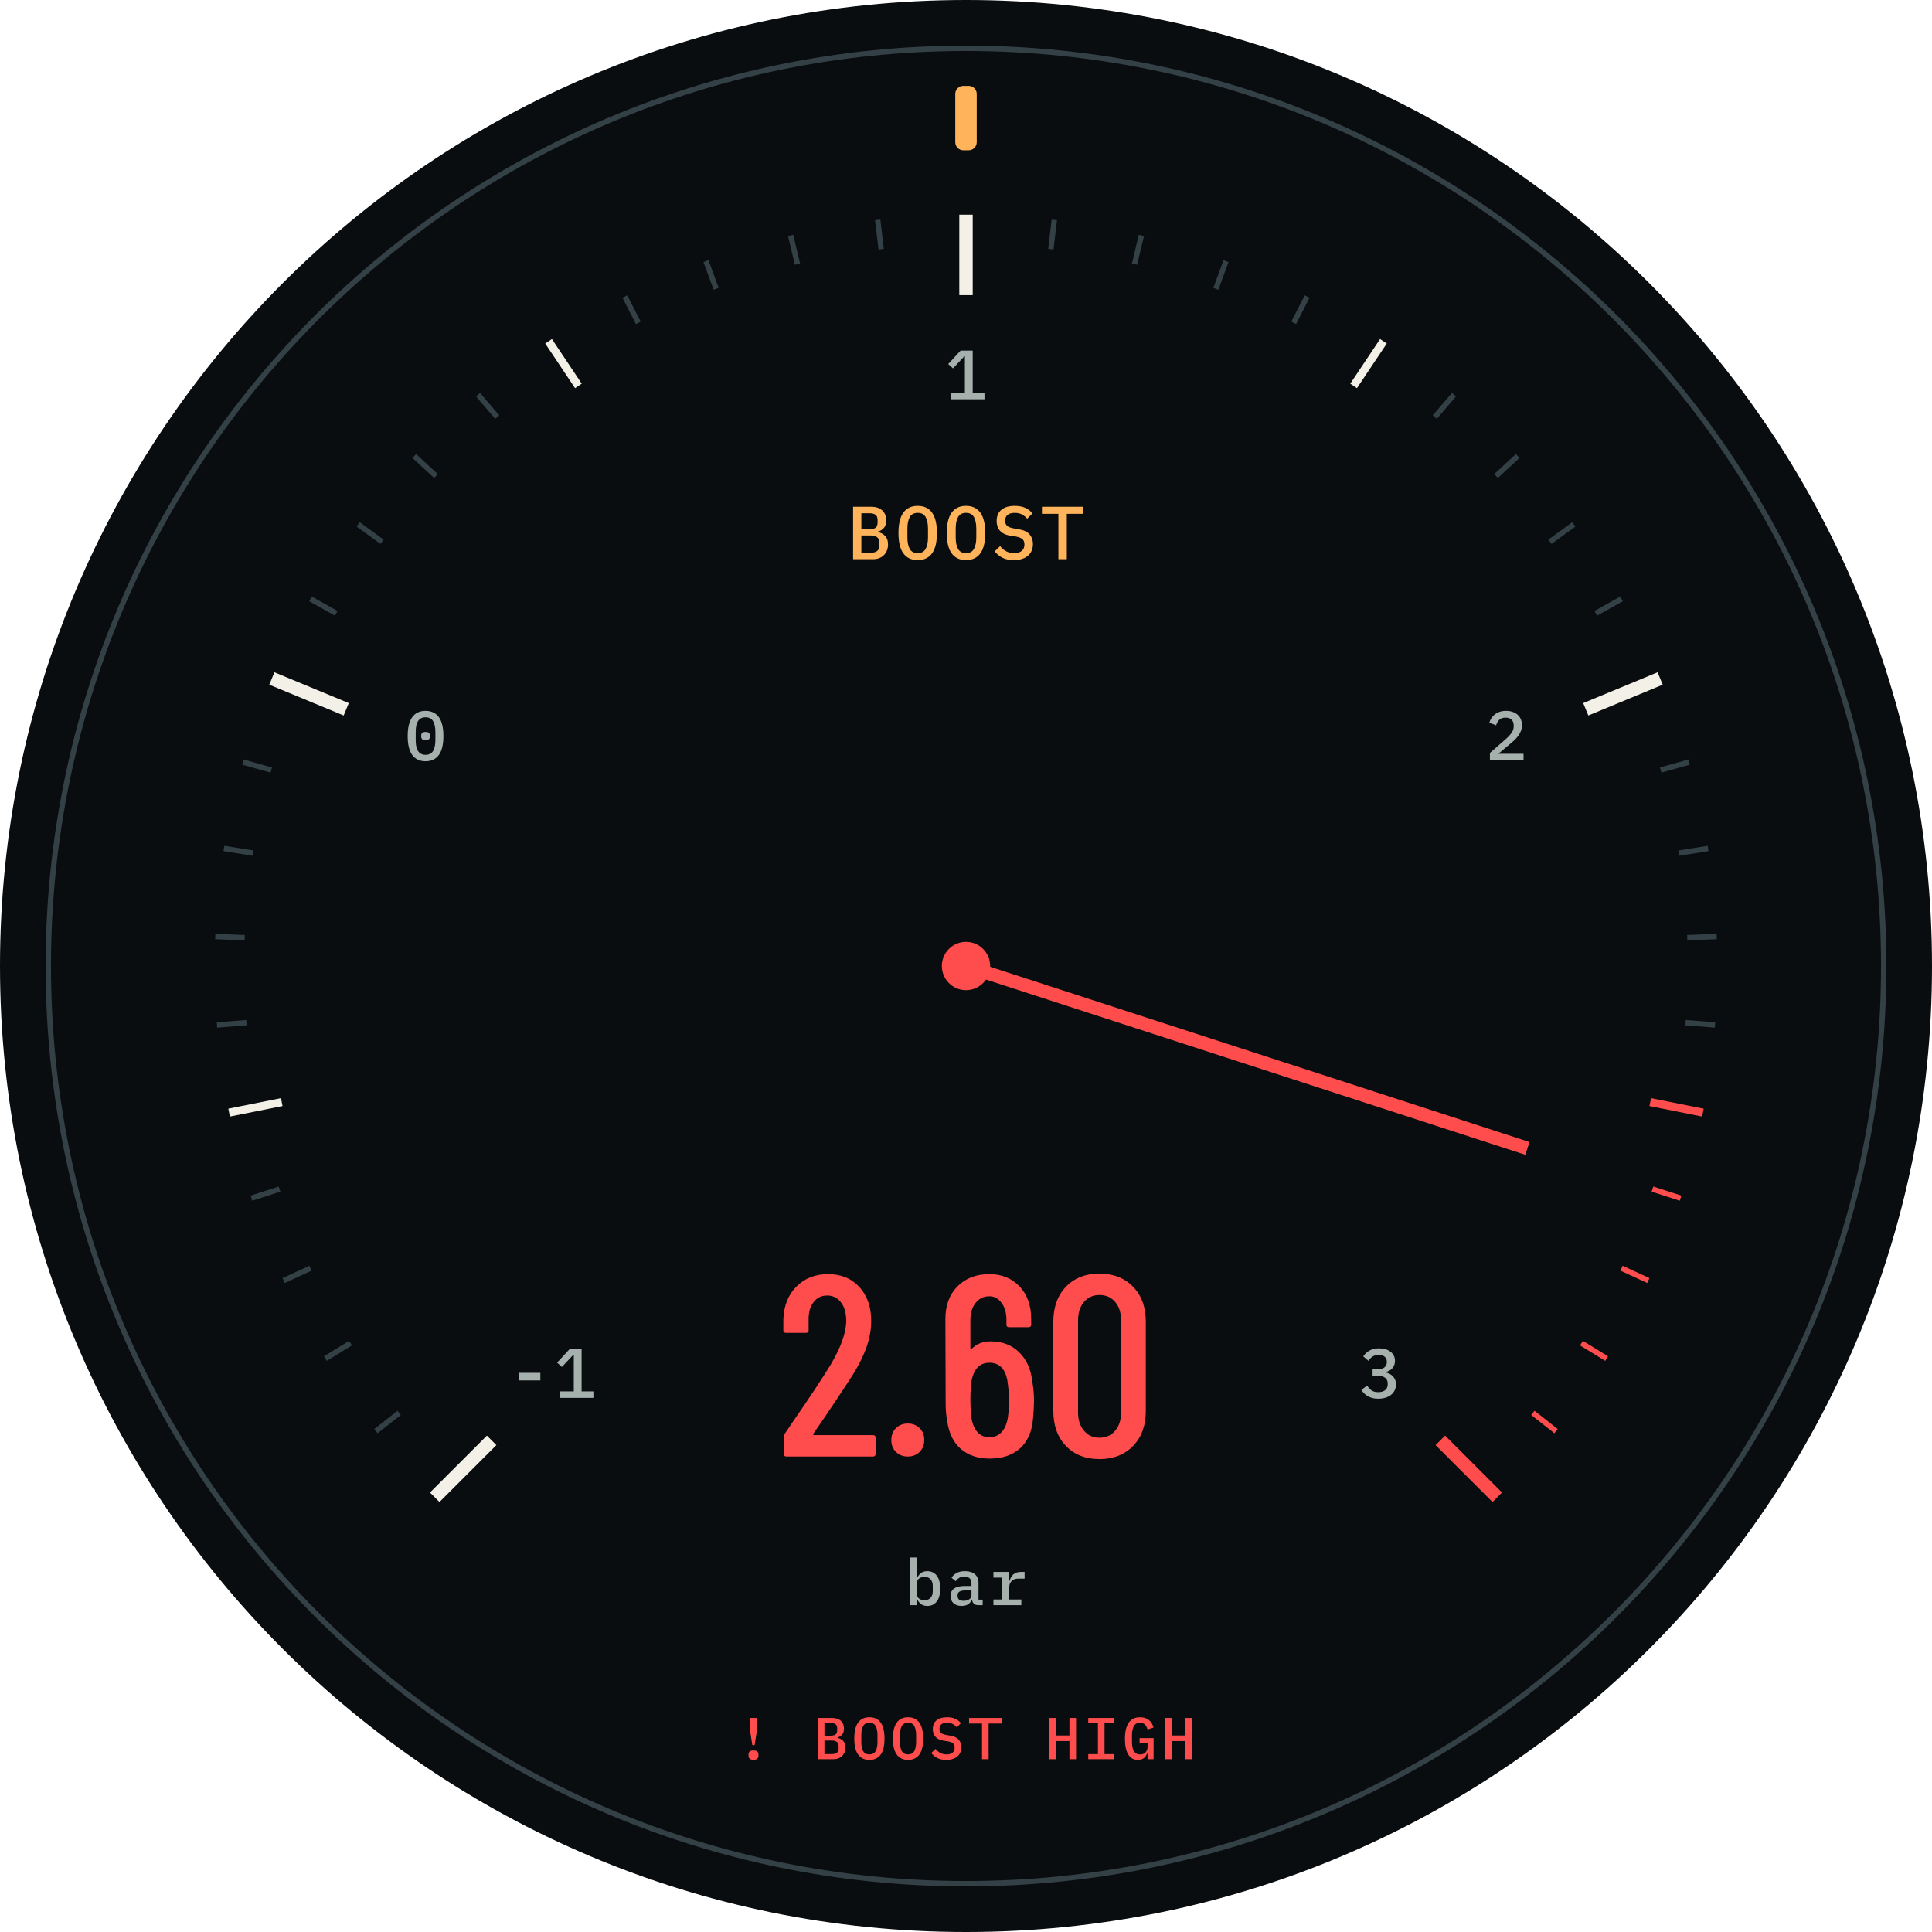
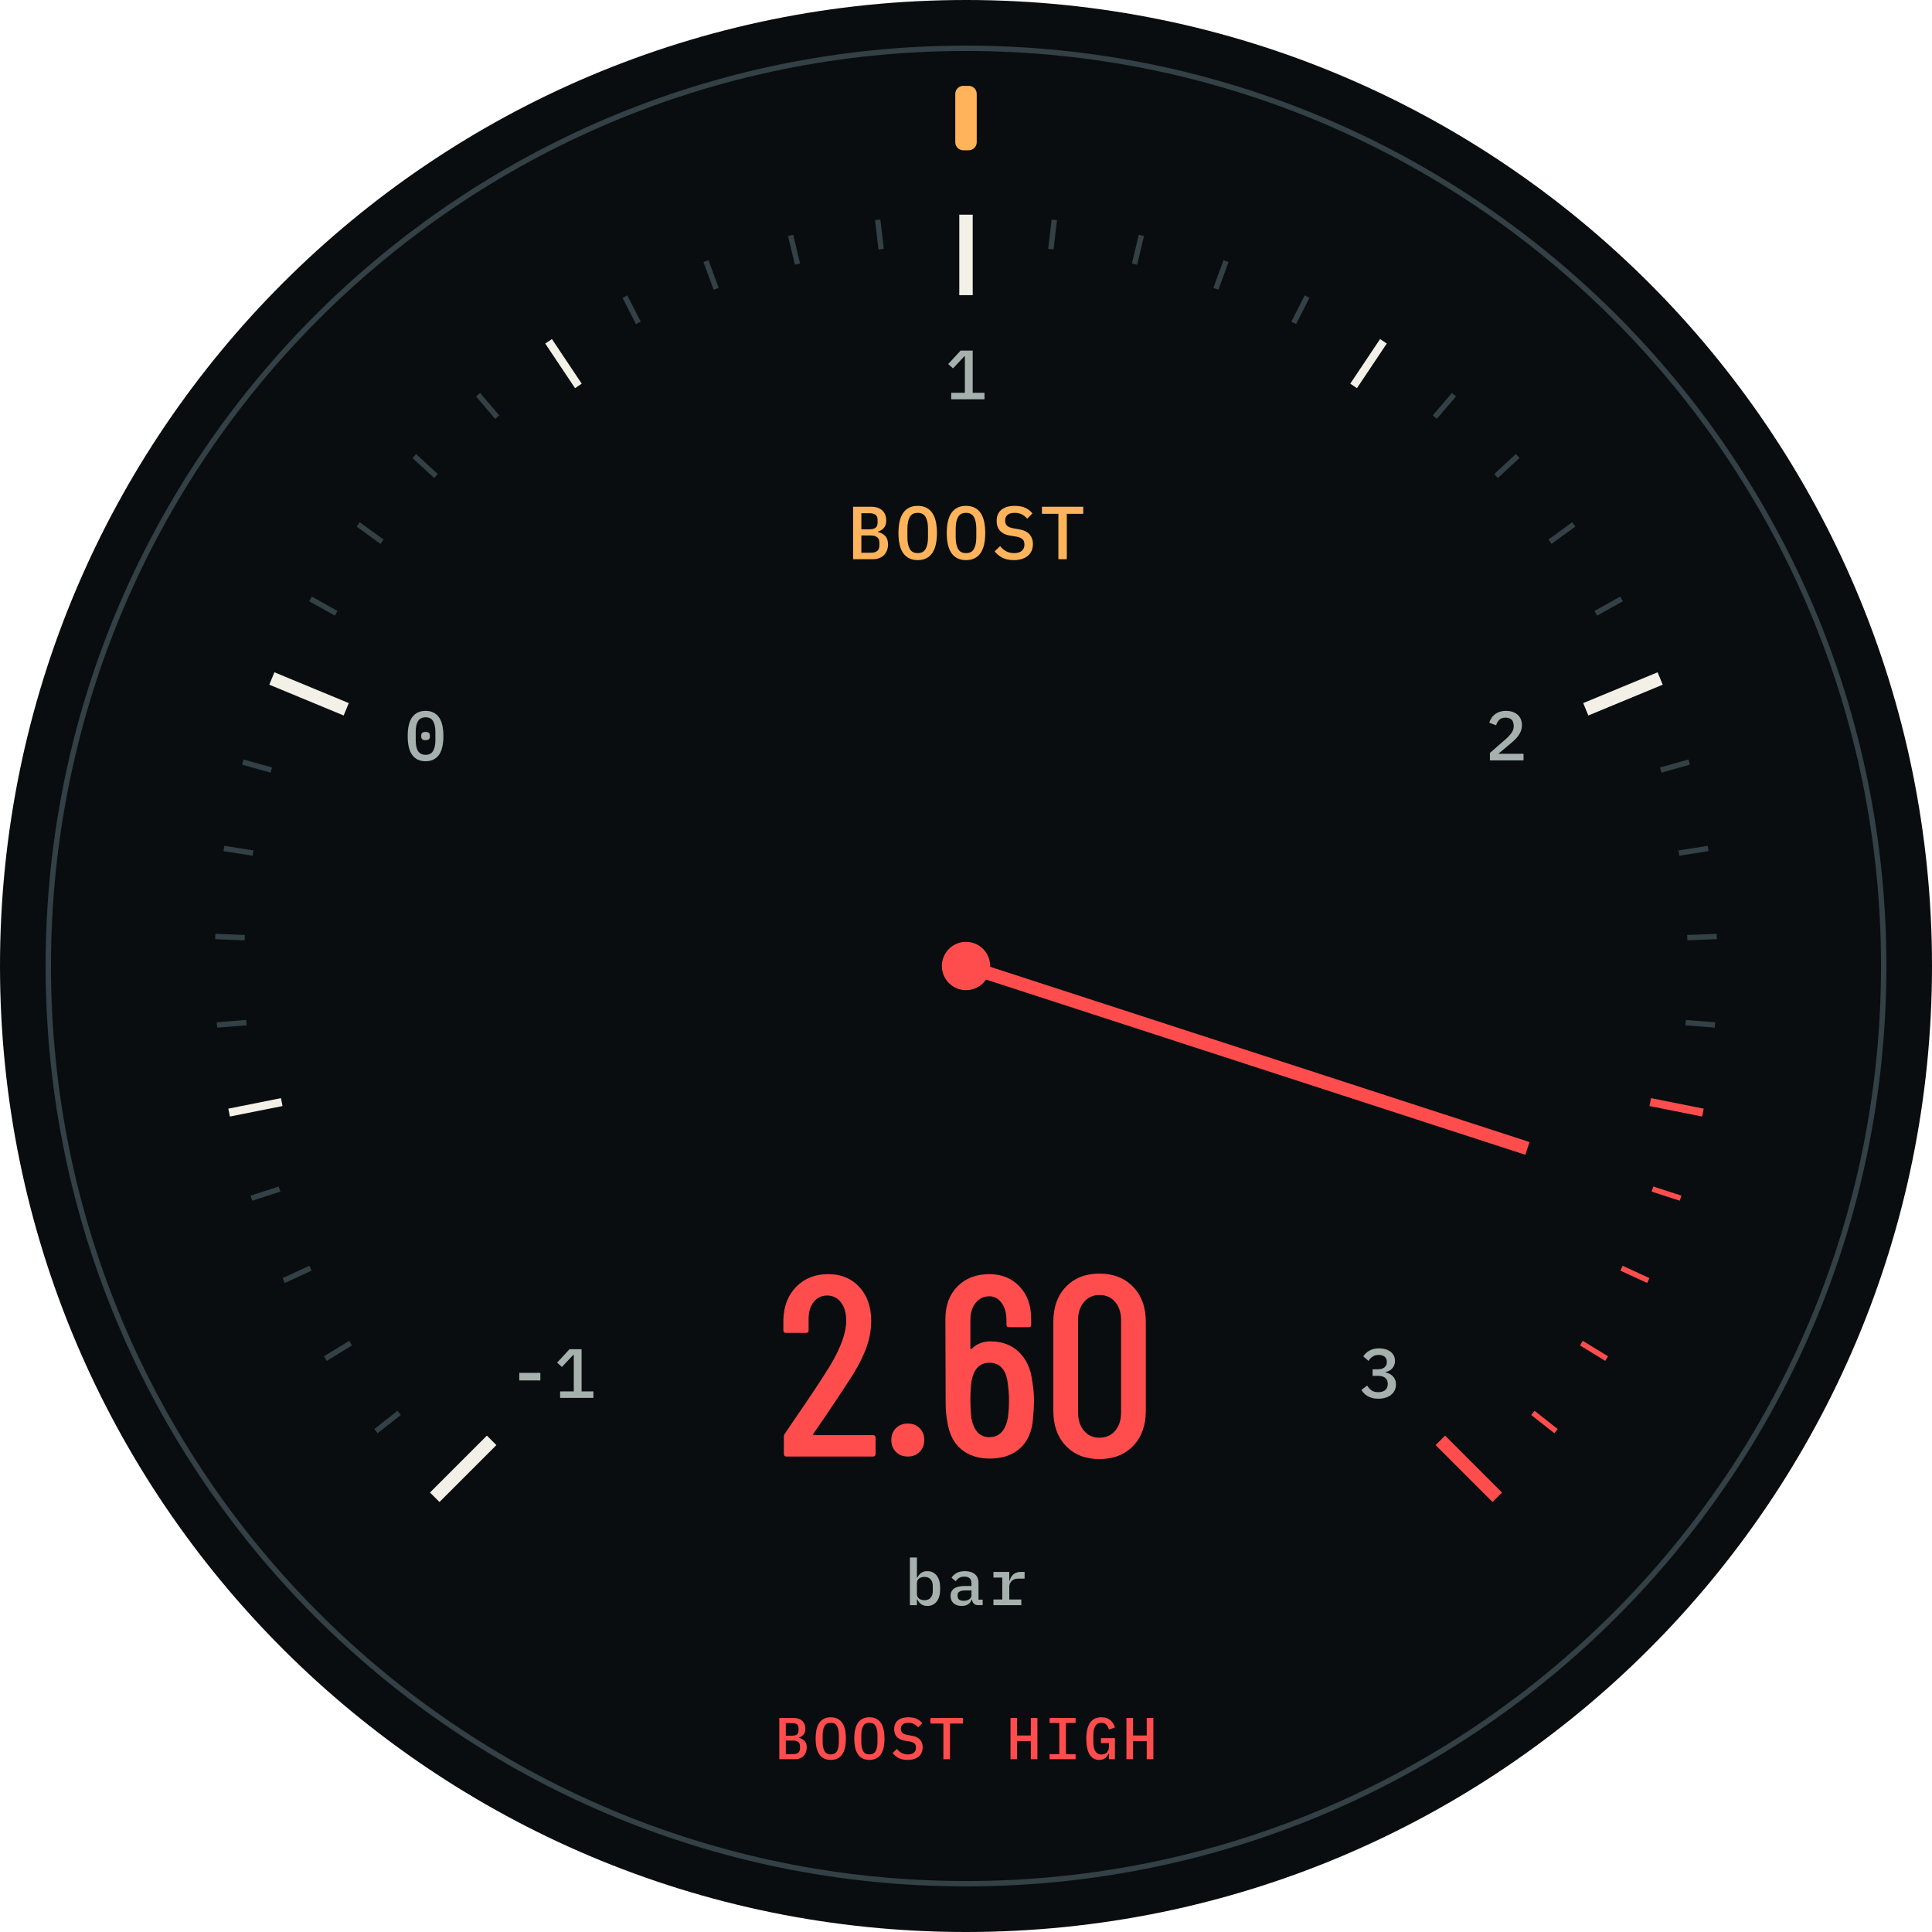
<svg xmlns="http://www.w3.org/2000/svg" width="720" height="720" viewBox="0 0 720 720" role="group" aria-label="机械压力表">
  <defs>
    <clipPath id="round">
      <circle cx="360" cy="360" r="360" />
    </clipPath>
  </defs>
  <g clip-path="url(#round)">
    <circle cx="360" cy="360" r="360" fill="#090D0F" />
    <circle cx="360" cy="360" r="342" fill="none" stroke="#334046" stroke-width="2" />
    <rect x="356" y="32" width="8" height="24" rx="3" fill="#FFB35B" />
    <path d="M162.01 557.99L183.22 536.78" fill="none" stroke="#F3F0E7" stroke-width="5" data-analog-tick="0" />
    <path d="M140.11 533.35L148.75 526.54" fill="none" stroke="#334046" stroke-width="2" data-analog-tick="1" />
    <path d="M121.26 506.30L130.64 500.55" fill="none" stroke="#334046" stroke-width="2" data-analog-tick="2" />
    <path d="M105.72 477.22L115.71 472.62" fill="none" stroke="#334046" stroke-width="2" data-analog-tick="3" />
    <path d="M93.70 446.52L104.17 443.13" fill="none" stroke="#334046" stroke-width="2" data-analog-tick="4" />
    <path d="M85.38 414.63L105.00 410.72" fill="none" stroke="#F3F0E7" stroke-width="3" data-analog-tick="5" />
    <path d="M80.86 381.97L91.83 381.11" fill="none" stroke="#334046" stroke-width="2" data-analog-tick="6" />
    <path d="M80.22 349.01L91.21 349.44" fill="none" stroke="#334046" stroke-width="2" data-analog-tick="7" />
    <path d="M83.45 316.20L94.31 317.92" fill="none" stroke="#334046" stroke-width="2" data-analog-tick="8" />
    <path d="M90.51 284.00L101.10 286.98" fill="none" stroke="#334046" stroke-width="2" data-analog-tick="9" />
    <path d="M101.31 252.85L129.03 264.33" fill="none" stroke="#F3F0E7" stroke-width="5" data-analog-tick="10" />
    <path d="M115.70 223.19L125.30 228.56" fill="none" stroke="#334046" stroke-width="2" data-analog-tick="11" />
    <path d="M133.48 195.42L142.37 201.89" fill="none" stroke="#334046" stroke-width="2" data-analog-tick="12" />
    <path d="M154.39 169.94L162.47 177.40" fill="none" stroke="#334046" stroke-width="2" data-analog-tick="13" />
    <path d="M178.15 147.09L185.30 155.45" fill="none" stroke="#334046" stroke-width="2" data-analog-tick="14" />
    <path d="M204.44 127.19L215.55 143.82" fill="none" stroke="#F3F0E7" stroke-width="3" data-analog-tick="15" />
    <path d="M232.88 110.52L237.88 120.32" fill="none" stroke="#334046" stroke-width="2" data-analog-tick="16" />
    <path d="M263.09 97.31L266.89 107.63" fill="none" stroke="#334046" stroke-width="2" data-analog-tick="17" />
    <path d="M294.64 87.74L297.20 98.43" fill="none" stroke="#334046" stroke-width="2" data-analog-tick="18" />
    <path d="M327.09 81.94L328.38 92.86" fill="none" stroke="#334046" stroke-width="2" data-analog-tick="19" />
    <path d="M360.00 80.00L360.00 110.00" fill="none" stroke="#F3F0E7" stroke-width="5" data-analog-tick="20" />
    <path d="M392.91 81.94L391.62 92.86" fill="none" stroke="#334046" stroke-width="2" data-analog-tick="21" />
    <path d="M425.36 87.74L422.80 98.43" fill="none" stroke="#334046" stroke-width="2" data-analog-tick="22" />
    <path d="M456.91 97.31L453.11 107.63" fill="none" stroke="#334046" stroke-width="2" data-analog-tick="23" />
    <path d="M487.12 110.52L482.12 120.32" fill="none" stroke="#334046" stroke-width="2" data-analog-tick="24" />
    <path d="M515.56 127.19L504.45 143.82" fill="none" stroke="#F3F0E7" stroke-width="3" data-analog-tick="25" />
    <path d="M541.85 147.09L534.70 155.45" fill="none" stroke="#334046" stroke-width="2" data-analog-tick="26" />
    <path d="M565.61 169.94L557.53 177.40" fill="none" stroke="#334046" stroke-width="2" data-analog-tick="27" />
    <path d="M586.52 195.42L577.63 201.89" fill="none" stroke="#334046" stroke-width="2" data-analog-tick="28" />
    <path d="M604.30 223.19L594.70 228.56" fill="none" stroke="#334046" stroke-width="2" data-analog-tick="29" />
    <path d="M618.69 252.85L590.97 264.33" fill="none" stroke="#F3F0E7" stroke-width="5" data-analog-tick="30" />
    <path d="M629.49 284.00L618.90 286.98" fill="none" stroke="#334046" stroke-width="2" data-analog-tick="31" />
    <path d="M636.55 316.20L625.69 317.92" fill="none" stroke="#334046" stroke-width="2" data-analog-tick="32" />
    <path d="M639.78 349.01L628.79 349.44" fill="none" stroke="#334046" stroke-width="2" data-analog-tick="33" />
    <path d="M639.14 381.97L628.17 381.11" fill="none" stroke="#334046" stroke-width="2" data-analog-tick="34" />
    <path d="M634.62 414.63L615.00 410.72" fill="none" stroke="#FF4D4D" stroke-width="3" data-analog-tick="35" />
    <path d="M626.30 446.52L615.83 443.13" fill="none" stroke="#FF4D4D" stroke-width="2" data-analog-tick="36" />
    <path d="M614.28 477.22L604.29 472.62" fill="none" stroke="#FF4D4D" stroke-width="2" data-analog-tick="37" />
    <path d="M598.74 506.30L589.36 500.55" fill="none" stroke="#FF4D4D" stroke-width="2" data-analog-tick="38" />
    <path d="M579.89 533.35L571.25 526.54" fill="none" stroke="#FF4D4D" stroke-width="2" data-analog-tick="39" />
    <path d="M557.99 557.99L536.78 536.78" fill="none" stroke="#FF4D4D" stroke-width="5" data-analog-tick="40" />
    <g aria-label="-1" fill="#A6B0AD">
      <path d="M193.524 514.45V511.616H201.376V514.45Z" />
      <path d="M208.738 520.95V518.532H213.834V504.934H213.626L209.414 509.432L207.62 507.82L212.248 502.802H216.746V518.532H221.14V520.95Z" />
    </g>
    <g aria-label="0" fill="#A6B0AD">
      <path d="M158.59 283.692Q156.874 283.692 155.613 283.055Q154.352 282.418 153.533 281.222Q152.714 280.026 152.324 278.284Q151.934 276.542 151.934 274.306Q151.934 272.096 152.324 270.341Q152.714 268.586 153.533 267.39Q154.352 266.194 155.613 265.557Q156.874 264.92 158.59 264.92Q160.306 264.92 161.567 265.557Q162.828 266.194 163.647 267.39Q164.466 268.586 164.856 270.341Q165.246 272.096 165.246 274.306Q165.246 276.542 164.856 278.284Q164.466 280.026 163.647 281.222Q162.828 282.418 161.567 283.055Q160.306 283.692 158.59 283.692ZM158.59 281.3Q160.566 281.3 161.411 279.831Q162.256 278.362 162.256 275.866V272.746Q162.256 270.25 161.411 268.781Q160.566 267.312 158.59 267.312Q157.602 267.312 156.9 267.689Q156.198 268.066 155.756 268.781Q155.314 269.496 155.119 270.497Q154.924 271.498 154.924 272.746V275.866Q154.924 277.114 155.119 278.115Q155.314 279.116 155.756 279.831Q156.198 280.546 156.9 280.923Q157.602 281.3 158.59 281.3ZM158.59 275.84Q157.68 275.84 157.329 275.476Q156.978 275.112 156.978 274.592V274.02Q156.978 273.5 157.329 273.136Q157.68 272.772 158.59 272.772Q159.5 272.772 159.851 273.136Q160.202 273.5 160.202 274.02V274.592Q160.202 275.112 159.851 275.476Q159.5 275.84 158.59 275.84Z" />
    </g>
    <g aria-label="1" fill="#A6B0AD">
      <path d="M354.488 148.8V146.382H359.584V132.784H359.376L355.164 137.282L353.37 135.67L357.998 130.652H362.496V146.382H366.89V148.8Z" />
    </g>
    <g aria-label="2" fill="#A6B0AD">
      <path d="M567.78 283.38H555.248V280.598L561.176 275.424Q562.58 274.176 563.347 273.058Q564.114 271.94 564.114 270.692V270.406Q564.114 268.976 563.334 268.209Q562.554 267.442 561.072 267.442Q559.564 267.442 558.745 268.248Q557.926 269.054 557.562 270.302L555.014 269.34Q555.274 268.482 555.768 267.689Q556.262 266.896 557.029 266.272Q557.796 265.648 558.849 265.284Q559.902 264.92 561.28 264.92Q562.684 264.92 563.789 265.323Q564.894 265.726 565.648 266.428Q566.402 267.13 566.792 268.105Q567.182 269.08 567.182 270.25Q567.182 271.342 566.857 272.265Q566.532 273.188 565.947 274.033Q565.362 274.878 564.556 275.658Q563.75 276.438 562.788 277.218L558.394 280.91H567.78Z" />
    </g>
    <g aria-label="3" fill="#A6B0AD">
      <path d="M513.396 510.29Q515.138 510.29 515.983 509.549Q516.828 508.808 516.828 507.69V507.508Q516.828 506.26 516.009 505.597Q515.19 504.934 513.812 504.934Q512.486 504.934 511.563 505.532Q510.64 506.13 510.016 507.17L508.04 505.48Q508.456 504.882 509.002 504.336Q509.548 503.79 510.25 503.387Q510.952 502.984 511.862 502.737Q512.772 502.49 513.916 502.49Q515.19 502.49 516.282 502.802Q517.374 503.114 518.18 503.725Q518.986 504.336 519.428 505.207Q519.87 506.078 519.87 507.17Q519.87 508.028 519.597 508.73Q519.324 509.432 518.843 509.965Q518.362 510.498 517.712 510.836Q517.062 511.174 516.334 511.33V511.46Q517.114 511.616 517.816 511.967Q518.518 512.318 519.064 512.877Q519.61 513.436 519.922 514.203Q520.234 514.97 520.234 515.958Q520.234 517.154 519.766 518.129Q519.298 519.104 518.427 519.806Q517.556 520.508 516.334 520.885Q515.112 521.262 513.604 521.262Q512.33 521.262 511.355 520.989Q510.38 520.716 509.626 520.261Q508.872 519.806 508.313 519.221Q507.754 518.636 507.338 518.012L509.496 516.348Q510.172 517.44 511.095 518.129Q512.018 518.818 513.63 518.818Q515.346 518.818 516.256 518.025Q517.166 517.232 517.166 515.828V515.62Q517.166 514.216 516.217 513.475Q515.268 512.734 513.474 512.734H511.524V510.29Z" />
    </g>
    <g aria-label="BOOST" fill="#FFB35B">
      <path d="M317.924 188.856H324.672Q327.332 188.856 328.802 190.228Q330.272 191.6 330.272 193.98Q330.272 195.688 329.432 196.696Q328.592 197.704 327.164 198.124V198.264Q328.872 198.656 329.908 199.762Q330.944 200.868 330.944 202.884Q330.944 204.088 330.552 205.096Q330.16 206.104 329.432 206.846Q328.704 207.588 327.682 207.994Q326.66 208.4 325.428 208.4H317.924ZM324.476 205.992Q326.044 205.992 326.884 205.348Q327.724 204.704 327.724 203.276V202.268Q327.724 200.84 326.884 200.196Q326.044 199.552 324.476 199.552H321.004V205.992ZM324.028 197.256Q325.512 197.256 326.282 196.682Q327.052 196.108 327.052 194.764V193.756Q327.052 192.412 326.282 191.838Q325.512 191.264 324.028 191.264H321.004V197.256Z" />
      <path d="M342.0 208.736Q340.152 208.736 338.794 208.05Q337.436 207.364 336.554 206.076Q335.672 204.788 335.252 202.912Q334.832 201.036 334.832 198.628Q334.832 196.248 335.252 194.358Q335.672 192.468 336.554 191.18Q337.436 189.892 338.794 189.206Q340.152 188.52 342.0 188.52Q343.848 188.52 345.206 189.206Q346.564 189.892 347.446 191.18Q348.328 192.468 348.748 194.358Q349.168 196.248 349.168 198.628Q349.168 201.036 348.748 202.912Q348.328 204.788 347.446 206.076Q346.564 207.364 345.206 208.05Q343.848 208.736 342.0 208.736ZM342.0 206.132Q344.1 206.132 344.968 204.55Q345.836 202.968 345.836 200.252V196.976Q345.836 194.288 344.968 192.706Q344.1 191.124 342.0 191.124Q339.9 191.124 339.032 192.706Q338.164 194.288 338.164 196.976V200.28Q338.164 202.968 339.032 204.55Q339.9 206.132 342.0 206.132Z" />
      <path d="M360.0 208.736Q358.152 208.736 356.794 208.05Q355.436 207.364 354.554 206.076Q353.672 204.788 353.252 202.912Q352.832 201.036 352.832 198.628Q352.832 196.248 353.252 194.358Q353.672 192.468 354.554 191.18Q355.436 189.892 356.794 189.206Q358.152 188.52 360.0 188.52Q361.848 188.52 363.206 189.206Q364.564 189.892 365.446 191.18Q366.328 192.468 366.748 194.358Q367.168 196.248 367.168 198.628Q367.168 201.036 366.748 202.912Q366.328 204.788 365.446 206.076Q364.564 207.364 363.206 208.05Q361.848 208.736 360.0 208.736ZM360.0 206.132Q362.1 206.132 362.968 204.55Q363.836 202.968 363.836 200.252V196.976Q363.836 194.288 362.968 192.706Q362.1 191.124 360.0 191.124Q357.9 191.124 357.032 192.706Q356.164 194.288 356.164 196.976V200.28Q356.164 202.968 357.032 204.55Q357.9 206.132 360.0 206.132Z" />
      <path d="M377.832 208.736Q375.284 208.736 373.548 207.84Q371.812 206.944 370.692 205.46L372.708 203.528Q373.828 204.872 375.088 205.502Q376.348 206.132 377.944 206.132Q379.792 206.132 380.786 205.292Q381.78 204.452 381.78 202.884Q381.78 201.624 381.052 200.938Q380.324 200.252 378.56 199.944L376.432 199.608Q375.032 199.384 374.08 198.866Q373.128 198.348 372.54 197.634Q371.952 196.92 371.686 196.038Q371.42 195.156 371.42 194.176Q371.42 191.404 373.212 189.962Q375.004 188.52 378.14 188.52Q380.464 188.52 382.102 189.262Q383.74 190.004 384.748 191.348L382.788 193.308Q381.976 192.328 380.87 191.726Q379.764 191.124 378.14 191.124Q376.404 191.124 375.494 191.866Q374.584 192.608 374.584 194.036Q374.584 195.24 375.298 195.926Q376.012 196.612 377.832 196.92L379.904 197.284Q382.536 197.76 383.74 199.202Q384.944 200.644 384.944 202.716Q384.944 204.06 384.482 205.18Q384.02 206.3 383.11 207.084Q382.2 207.868 380.87 208.302Q379.54 208.736 377.832 208.736Z" />
      <path d="M397.568 191.488V208.4H394.432V191.488H388.3V188.856H403.7V191.488Z" />
    </g>
    <g data-live-indicator="needle" data-analog-needle="current">
      <path d="M360 360L569.23 427.98" fill="none" stroke="#FF4D4D" stroke-width="5" />
      <circle cx="360" cy="360" r="9" fill="#FF4D4D" />
    </g>
    <g data-field="boost" data-state="alert" data-severity="warning" aria-label="BOOST HIGH">
      <g aria-label="2.60" fill="#FF4D4D">
        <path d="M303.36 534.832H325.344Q326.304 534.832 326.304 535.792V541.84Q326.304 542.8 325.344 542.8H293.088Q292.128 542.8 292.128 541.84V535.504Q292.128 534.736 292.512 534.256L295.488 529.84Q304.608 516.688 309.6 508.528Q315.36 498.736 315.36 492.208Q315.36 487.888 313.392 485.344Q311.424 482.8 308.256 482.8Q305.088 482.8 303.168 485.296Q301.248 487.792 301.344 491.92V495.76Q301.344 496.72 300.384 496.72H292.896Q291.936 496.72 291.936 495.76V491.632Q292.224 484.048 296.832 479.44Q301.44 474.832 308.64 474.832Q315.84 474.832 320.256 479.632Q324.672 484.432 324.672 492.304Q324.672 497.008 322.992 501.856Q321.312 506.704 317.856 512.272Q315.456 516.112 307.776 527.536L303.072 534.352Q302.976 534.544 303.072 534.688Q303.168 534.832 303.36 534.832Z" />
        <path d="M332.16 536.656Q332.16 533.968 333.888 532.24Q335.616 530.512 338.304 530.512Q340.992 530.512 342.72 532.24Q344.448 533.968 344.448 536.656Q344.448 539.344 342.72 541.072Q340.992 542.8 338.304 542.8Q335.616 542.8 333.888 541.072Q332.16 539.344 332.16 536.656Z" />
        <path d="M385.344 522.16Q385.344 524.752 384.96 528.784Q384.384 535.888 380.16 539.728Q375.936 543.568 368.832 543.568Q362.304 543.568 358.128 540.016Q353.952 536.464 352.992 529.552Q352.416 526.672 352.416 522.832L352.32 491.536Q352.32 483.952 356.832 479.392Q361.344 474.832 368.736 474.832Q375.552 474.832 379.92 479.392Q384.288 483.952 384.288 491.536V493.648Q384.288 494.608 383.328 494.608H376.032Q375.072 494.608 375.072 493.648V491.92Q375.072 487.984 373.248 485.536Q371.424 483.088 368.736 483.088Q365.568 483.088 363.6 485.536Q361.632 487.984 361.632 491.92V502.48Q361.632 502.96 362.112 502.672Q364.896 499.888 369.12 499.888Q375.648 499.888 379.776 503.92Q383.904 507.952 384.672 514.672Q385.344 518.32 385.344 522.16ZM376.032 521.584Q376.032 518.608 375.36 514.096Q374.016 507.856 368.736 507.856Q363.456 507.856 362.112 514.384Q361.632 517.456 361.632 521.584Q361.632 525.328 362.016 528.496Q363.36 535.6 368.736 535.6Q371.52 535.6 373.296 533.68Q375.072 531.76 375.648 528.016Q376.032 524.944 376.032 521.584Z" />
        <path d="M392.544 525.808V492.592Q392.544 484.432 397.248 479.536Q401.952 474.64 409.728 474.64Q417.504 474.64 422.256 479.536Q427.008 484.432 427.008 492.592V525.808Q427.008 533.968 422.256 538.864Q417.504 543.76 409.728 543.76Q401.952 543.76 397.248 538.864Q392.544 533.968 392.544 525.808ZM417.792 526.384V492.016Q417.792 487.792 415.584 485.2Q413.376 482.608 409.728 482.608Q406.176 482.608 403.968 485.2Q401.76 487.792 401.76 492.016V526.384Q401.76 530.608 403.968 533.2Q406.176 535.792 409.728 535.792Q413.376 535.792 415.584 533.2Q417.792 530.608 417.792 526.384Z" />
      </g>
      <g aria-label="bar" fill="#A6B0AD">
        <path d="M339.096 580.44H341.712V587.928H341.856Q342.408 586.8 343.32 586.164Q344.232 585.528 345.6 585.528Q347.784 585.528 349.08 587.16Q350.376 588.792 350.376 592.008Q350.376 595.224 349.08 596.856Q347.784 598.488 345.6 598.488Q344.232 598.488 343.32 597.852Q342.408 597.216 341.856 596.088H341.712V598.2H339.096ZM344.52 596.352Q346.008 596.352 346.812 595.44Q347.616 594.528 347.616 593.016V591.0Q347.616 589.488 346.812 588.576Q346.008 587.664 344.52 587.664Q343.944 587.664 343.44 587.808Q342.936 587.952 342.552 588.24Q342.168 588.528 341.94 588.948Q341.712 589.368 341.712 589.944V594.072Q341.712 594.648 341.94 595.068Q342.168 595.488 342.552 595.776Q342.936 596.064 343.44 596.208Q343.944 596.352 344.52 596.352Z" />
        <path d="M364.608 598.2Q363.48 598.2 362.916 597.624Q362.352 597.048 362.232 596.112H362.112Q361.752 597.24 360.804 597.864Q359.856 598.488 358.392 598.488Q356.496 598.488 355.368 597.492Q354.24 596.496 354.24 594.744Q354.24 592.944 355.572 591.996Q356.904 591.048 359.664 591.048H362.04V590.088Q362.04 587.568 359.376 587.568Q358.176 587.568 357.432 588.036Q356.688 588.504 356.184 589.272L354.624 588.0Q355.152 586.992 356.4 586.26Q357.648 585.528 359.616 585.528Q361.968 585.528 363.312 586.656Q364.656 587.784 364.656 589.92V596.136H366.216V598.2ZM359.136 596.568Q360.408 596.568 361.224 595.992Q362.04 595.416 362.04 594.504V592.704H359.712Q356.88 592.704 356.88 594.408V594.888Q356.88 595.728 357.48 596.148Q358.08 596.568 359.136 596.568Z" />
        <path d="M370.224 596.088H373.512V587.928H370.224V585.816H376.128V589.104H376.272Q376.44 588.456 376.752 587.856Q377.064 587.256 377.544 586.812Q378.024 586.368 378.72 586.092Q379.416 585.816 380.352 585.816H381.84V588.312H379.392Q377.952 588.312 377.04 589.164Q376.128 590.016 376.128 591.456V596.088H380.616V598.2H370.224Z" />
      </g>
    </g>
    <g class="dial-alert-message" data-alert-count="1" aria-label="BOOST HIGH">
-       <g aria-label="! BOOST HIGH" fill="#FF4D4D">
-         <path d="M280.382 650.386 279.48 644.71V640.244H282.12V644.71L281.218 650.386ZM280.8 655.82Q279.788 655.82 279.37 655.402Q278.952 654.984 278.952 654.346V653.818Q278.952 653.18 279.37 652.762Q279.788 652.344 280.8 652.344Q281.812 652.344 282.23 652.762Q282.648 653.18 282.648 653.818V654.346Q282.648 654.984 282.23 655.402Q281.812 655.82 280.8 655.82Z" />
-         <path d="M304.826 640.244H310.128Q312.218 640.244 313.373 641.322Q314.528 642.4 314.528 644.27Q314.528 645.612 313.868 646.404Q313.208 647.196 312.086 647.526V647.636Q313.428 647.944 314.242 648.813Q315.056 649.682 315.056 651.266Q315.056 652.212 314.748 653.004Q314.44 653.796 313.868 654.379Q313.296 654.962 312.493 655.281Q311.69 655.6 310.722 655.6H304.826ZM309.974 653.708Q311.206 653.708 311.866 653.202Q312.526 652.696 312.526 651.574V650.782Q312.526 649.66 311.866 649.154Q311.206 648.648 309.974 648.648H307.246V653.708ZM309.622 646.844Q310.788 646.844 311.393 646.393Q311.998 645.942 311.998 644.886V644.094Q311.998 643.038 311.393 642.587Q310.788 642.136 309.622 642.136H307.246V646.844Z" />
+       <g aria-label="BOOST HIGH" fill="#FF4D4D">
+         <path d="M290.426 640.244H295.728Q297.818 640.244 298.973 641.322Q300.128 642.4 300.128 644.27Q300.128 645.612 299.468 646.404Q298.808 647.196 297.686 647.526V647.636Q299.028 647.944 299.842 648.813Q300.656 649.682 300.656 651.266Q300.656 652.212 300.348 653.004Q300.04 653.796 299.468 654.379Q298.896 654.962 298.093 655.281Q297.29 655.6 296.322 655.6H290.426ZM295.574 653.708Q296.806 653.708 297.466 653.202Q298.126 652.696 298.126 651.574V650.782Q298.126 649.66 297.466 649.154Q296.806 648.648 295.574 648.648H292.846V653.708ZM295.222 646.844Q296.388 646.844 296.993 646.393Q297.598 645.942 297.598 644.886V644.094Q297.598 643.038 296.993 642.587Q296.388 642.136 295.222 642.136H292.846V646.844Z" />
+         <path d="M309.6 655.864Q308.148 655.864 307.081 655.325Q306.014 654.786 305.321 653.774Q304.628 652.762 304.298 651.288Q303.968 649.814 303.968 647.922Q303.968 646.052 304.298 644.567Q304.628 643.082 305.321 642.07Q306.014 641.058 307.081 640.519Q308.148 639.98 309.6 639.98Q311.052 639.98 312.119 640.519Q313.186 641.058 313.879 642.07Q314.572 643.082 314.902 644.567Q315.232 646.052 315.232 647.922Q315.232 649.814 314.902 651.288Q314.572 652.762 313.879 653.774Q313.186 654.786 312.119 655.325Q311.052 655.864 309.6 655.864ZM309.6 653.818Q311.25 653.818 311.932 652.575Q312.614 651.332 312.614 649.198V646.624Q312.614 644.512 311.932 643.269Q311.25 642.026 309.6 642.026Q307.95 642.026 307.268 643.269Q306.586 644.512 306.586 646.624V649.22Q306.586 651.332 307.268 652.575Q307.95 653.818 309.6 653.818Z" />
        <path d="M324.0 655.864Q322.548 655.864 321.481 655.325Q320.414 654.786 319.721 653.774Q319.028 652.762 318.698 651.288Q318.368 649.814 318.368 647.922Q318.368 646.052 318.698 644.567Q319.028 643.082 319.721 642.07Q320.414 641.058 321.481 640.519Q322.548 639.98 324.0 639.98Q325.452 639.98 326.519 640.519Q327.586 641.058 328.279 642.07Q328.972 643.082 329.302 644.567Q329.632 646.052 329.632 647.922Q329.632 649.814 329.302 651.288Q328.972 652.762 328.279 653.774Q327.586 654.786 326.519 655.325Q325.452 655.864 324.0 655.864ZM324.0 653.818Q325.65 653.818 326.332 652.575Q327.014 651.332 327.014 649.198V646.624Q327.014 644.512 326.332 643.269Q325.65 642.026 324.0 642.026Q322.35 642.026 321.668 643.269Q320.986 644.512 320.986 646.624V649.22Q320.986 651.332 321.668 652.575Q322.35 653.818 324.0 653.818Z" />
-         <path d="M338.4 655.864Q336.948 655.864 335.881 655.325Q334.814 654.786 334.121 653.774Q333.428 652.762 333.098 651.288Q332.768 649.814 332.768 647.922Q332.768 646.052 333.098 644.567Q333.428 643.082 334.121 642.07Q334.814 641.058 335.881 640.519Q336.948 639.98 338.4 639.98Q339.852 639.98 340.919 640.519Q341.986 641.058 342.679 642.07Q343.372 643.082 343.702 644.567Q344.032 646.052 344.032 647.922Q344.032 649.814 343.702 651.288Q343.372 652.762 342.679 653.774Q341.986 654.786 340.919 655.325Q339.852 655.864 338.4 655.864ZM338.4 653.818Q340.05 653.818 340.732 652.575Q341.414 651.332 341.414 649.198V646.624Q341.414 644.512 340.732 643.269Q340.05 642.026 338.4 642.026Q336.75 642.026 336.068 643.269Q335.386 644.512 335.386 646.624V649.22Q335.386 651.332 336.068 652.575Q336.75 653.818 338.4 653.818Z" />
-         <path d="M352.668 655.864Q350.666 655.864 349.302 655.16Q347.938 654.456 347.058 653.29L348.642 651.772Q349.522 652.828 350.512 653.323Q351.502 653.818 352.756 653.818Q354.208 653.818 354.989 653.158Q355.77 652.498 355.77 651.266Q355.77 650.276 355.198 649.737Q354.626 649.198 353.24 648.956L351.568 648.692Q350.468 648.516 349.72 648.109Q348.972 647.702 348.51 647.141Q348.048 646.58 347.839 645.887Q347.63 645.194 347.63 644.424Q347.63 642.246 349.038 641.113Q350.446 639.98 352.91 639.98Q354.736 639.98 356.023 640.563Q357.31 641.146 358.102 642.202L356.562 643.742Q355.924 642.972 355.055 642.499Q354.186 642.026 352.91 642.026Q351.546 642.026 350.831 642.609Q350.116 643.192 350.116 644.314Q350.116 645.26 350.677 645.799Q351.238 646.338 352.668 646.58L354.296 646.866Q356.364 647.24 357.31 648.373Q358.256 649.506 358.256 651.134Q358.256 652.19 357.893 653.07Q357.53 653.95 356.815 654.566Q356.1 655.182 355.055 655.523Q354.01 655.864 352.668 655.864Z" />
-         <path d="M368.432 642.312V655.6H365.968V642.312H361.15V640.244H373.25V642.312Z" />
-         <path d="M398.552 648.846H393.448V655.6H390.984V640.244H393.448V646.778H398.552V640.244H401.016V655.6H398.552Z" />
-         <path d="M405.56 655.6V653.73H409.168V642.114H405.56V640.244H415.24V642.114H411.632V653.73H415.24V655.6Z" />
-         <path d="M427.66 653.488H427.506Q427.308 653.95 427.033 654.379Q426.758 654.808 426.351 655.138Q425.944 655.468 425.372 655.666Q424.8 655.864 424.052 655.864Q421.654 655.864 420.444 653.818Q419.234 651.772 419.234 648.032Q419.234 644.116 420.62 642.048Q422.006 639.98 424.866 639.98Q425.988 639.98 426.835 640.288Q427.682 640.596 428.276 641.113Q428.87 641.63 429.266 642.323Q429.662 643.016 429.904 643.786L427.682 644.534Q427.506 644.028 427.286 643.577Q427.066 643.126 426.747 642.774Q426.428 642.422 425.977 642.224Q425.526 642.026 424.888 642.026Q423.282 642.026 422.567 643.269Q421.852 644.512 421.852 646.624V649.066Q421.852 650.122 422.006 651.002Q422.16 651.882 422.523 652.509Q422.886 653.136 423.469 653.488Q424.052 653.84 424.888 653.84Q426.23 653.84 426.945 653.037Q427.66 652.234 427.66 650.98V649.594H424.69V647.746H429.904V655.6H427.66Z" />
-         <path d="M441.752 648.846H436.648V655.6H434.184V640.244H436.648V646.778H441.752V640.244H444.216V655.6H441.752Z" />
+         <path d="M338.268 655.864Q336.266 655.864 334.902 655.16Q333.538 654.456 332.658 653.29L334.242 651.772Q335.122 652.828 336.112 653.323Q337.102 653.818 338.356 653.818Q339.808 653.818 340.589 653.158Q341.37 652.498 341.37 651.266Q341.37 650.276 340.798 649.737Q340.226 649.198 338.84 648.956L337.168 648.692Q336.068 648.516 335.32 648.109Q334.572 647.702 334.11 647.141Q333.648 646.58 333.439 645.887Q333.23 645.194 333.23 644.424Q333.23 642.246 334.638 641.113Q336.046 639.98 338.51 639.98Q340.336 639.98 341.623 640.563Q342.91 641.146 343.702 642.202L342.162 643.742Q341.524 642.972 340.655 642.499Q339.786 642.026 338.51 642.026Q337.146 642.026 336.431 642.609Q335.716 643.192 335.716 644.314Q335.716 645.26 336.277 645.799Q336.838 646.338 338.268 646.58L339.896 646.866Q341.964 647.24 342.91 648.373Q343.856 649.506 343.856 651.134Q343.856 652.19 343.493 653.07Q343.13 653.95 342.415 654.566Q341.7 655.182 340.655 655.523Q339.61 655.864 338.268 655.864Z" />
+         <path d="M354.032 642.312V655.6H351.568V642.312H346.75V640.244H358.85V642.312Z" />
+         <path d="M384.152 648.846H379.048V655.6H376.584V640.244H379.048V646.778H384.152V640.244H386.616V655.6H384.152Z" />
+         <path d="M391.16 655.6V653.73H394.768V642.114H391.16V640.244H400.84V642.114H397.232V653.73H400.84V655.6Z" />
+         <path d="M413.26 653.488H413.106Q412.908 653.95 412.633 654.379Q412.358 654.808 411.951 655.138Q411.544 655.468 410.972 655.666Q410.4 655.864 409.652 655.864Q407.254 655.864 406.044 653.818Q404.834 651.772 404.834 648.032Q404.834 644.116 406.22 642.048Q407.606 639.98 410.466 639.98Q411.588 639.98 412.435 640.288Q413.282 640.596 413.876 641.113Q414.47 641.63 414.866 642.323Q415.262 643.016 415.504 643.786L413.282 644.534Q413.106 644.028 412.886 643.577Q412.666 643.126 412.347 642.774Q412.028 642.422 411.577 642.224Q411.126 642.026 410.488 642.026Q408.882 642.026 408.167 643.269Q407.452 644.512 407.452 646.624V649.066Q407.452 650.122 407.606 651.002Q407.76 651.882 408.123 652.509Q408.486 653.136 409.069 653.488Q409.652 653.84 410.488 653.84Q411.83 653.84 412.545 653.037Q413.26 652.234 413.26 650.98V649.594H410.29V647.746H415.504V655.6H413.26Z" />
+         <path d="M427.352 648.846H422.248V655.6H419.784V640.244H422.248V646.778H427.352V640.244H429.816V655.6H427.352Z" />
      </g>
    </g>
  </g>
</svg>
